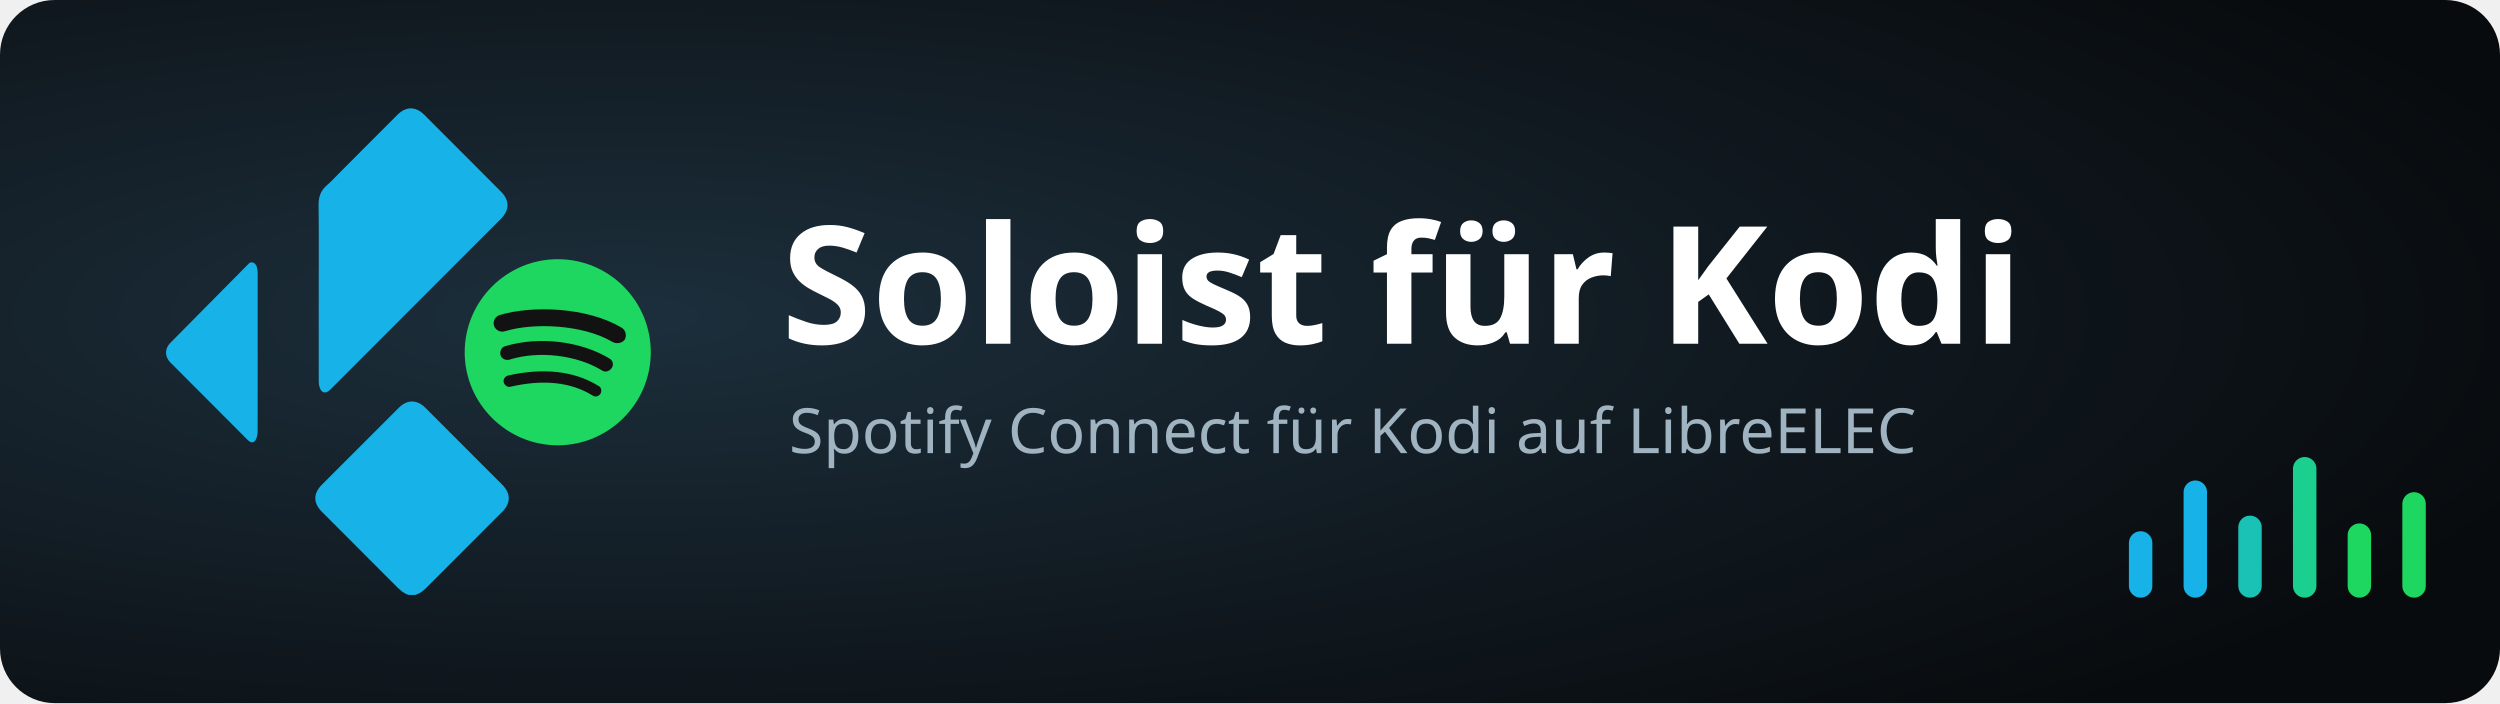
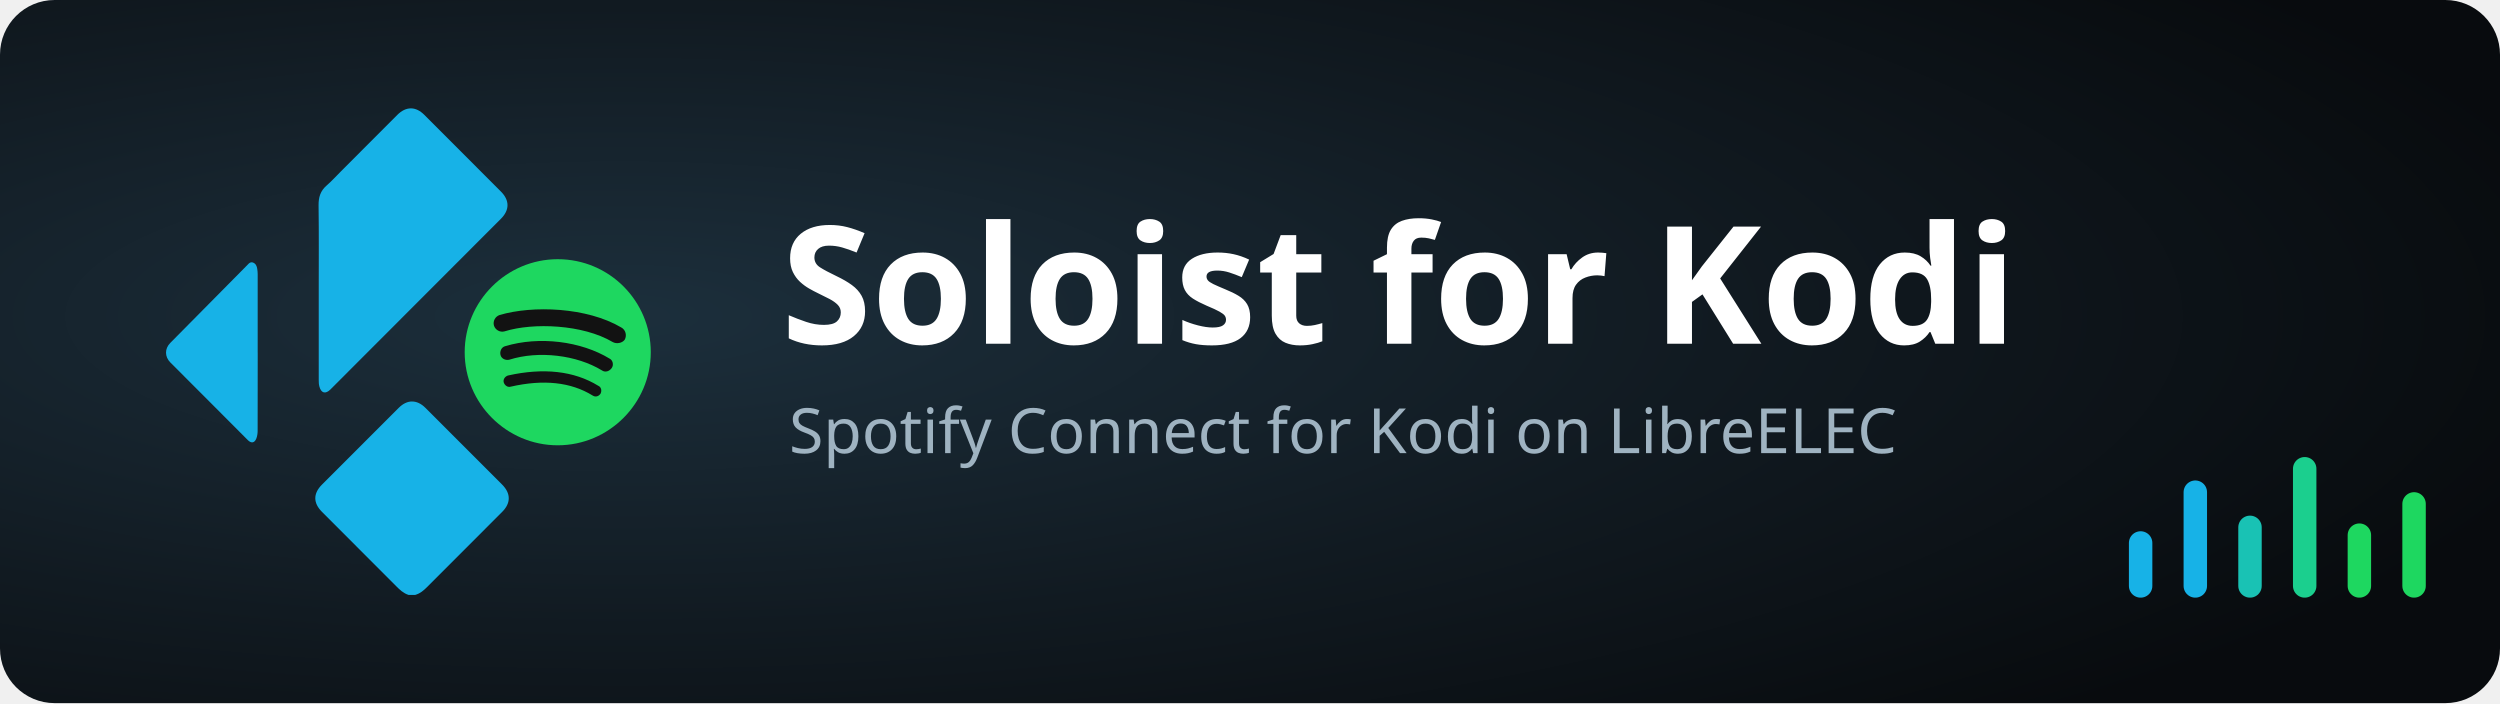
<svg xmlns="http://www.w3.org/2000/svg" width="1280" height="360" viewBox="0 0 1280 360">
  <defs>
    <radialGradient id="bg" cx="0.25" cy="0.45" r="0.8">
      <stop offset="0" stop-color="#1C2F3C" />
      <stop offset="0.55" stop-color="#111A21" />
      <stop offset="1" stop-color="#080B0E" />
    </radialGradient>
  </defs>
  <rect width="1280" height="360" rx="28" fill="url(#bg)" />
  <path transform="translate(85 55) scale(10.42)" fill="#17B2E7" d="M12.03.047c-.226 0-.452.107-.669.324-.922.922-1.842 1.845-2.763 2.768-.233.233-.455.48-.703.695-.31.267-.405.583-.399.988.02 1.399.008 2.799.008 4.198 0 1.453-.002 2.907 0 4.36 0 .11.002.223.03.327.087.337.303.393.546.15 1.31-1.31 2.618-2.622 3.928-3.933l4.449-4.453c.43-.431.43-.905 0-1.336L12.697.37c-.216-.217-.442-.324-.668-.324zM4.18 7.611c-.086.014-.145.094-.207.157L.209 11.572c-.28.284-.278.677.004.96l2.043 2.046c.59.59 1.177 1.182 1.767 1.772.169.168.33.139.416-.084.044-.114.062-.242.063-.364.004-1.283.004-2.567.004-3.851h-.002V8.184c0-.085-.01-.169-.022-.252-.019-.135-.072-.258-.207-.309a.186.186 0 0 0-.095-.012zM12.088 14.449c-.224 0-.447.106-.656.315L7.66 18.537c-.433.434-.433.899.002 1.334 1.215 1.216 2.43 2.43 3.643 3.649.18.18.361.354.611.433h.33c.244-.069.423-.226.598-.402 1.222-1.23 2.45-2.453 3.676-3.68.43-.43.427-.905-.004-1.338l-3.772-3.773c-.208-.208-.432-.311-.656-.31z" />
  <circle cx="285.52" cy="180.31" r="46.6" fill="#121212" />
  <path transform="translate(237.92 132.71) scale(3.97)" fill="#1ED760" d="M12 0C5.4 0 0 5.4 0 12s5.4 12 12 12 12-5.4 12-12S18.66 0 12 0zm5.521 17.34c-.24.359-.66.48-1.021.24-2.82-1.74-6.36-2.101-10.561-1.141-.418.122-.779-.179-.899-.539-.12-.421.18-.78.54-.9 4.56-1.021 8.52-.6 11.64 1.32.42.18.479.659.301 1.02zm1.44-3.3c-.301.42-.841.6-1.262.3-3.239-1.98-8.159-2.58-11.939-1.38-.479.12-1.02-.12-1.14-.6-.12-.48.12-1.021.6-1.141C9.6 9.9 15 10.561 18.72 12.84c.361.181.54.78.241 1.2zm.12-3.36C15.24 8.4 8.82 8.16 5.16 9.301c-.6.179-1.2-.181-1.38-.721-.18-.601.18-1.2.72-1.381 4.26-1.26 11.28-1.02 15.721 1.621.539.3.719 1.02.419 1.56-.299.421-1.02.599-1.559.3z" />
  <g font-family="Noto Sans, Helvetica, Arial, sans-serif">
-     <text x="400" y="176" font-size="84" font-weight="700" fill="#fff">Soloist für Kodi</text>
-     <text x="404" y="232" font-size="32" fill="#9FB3C1">Spotify Connect für Kodi auf LibreELEC</text>
+     <text x="400" y="176" font-size="84" font-weight="700" fill="#fff">Soloist for Kodi</text>
+     <text x="404" y="232" font-size="32" fill="#9FB3C1">Spotify Connect for Kodi on LibreELEC</text>
  </g>
  <g stroke-linecap="round" stroke-width="12">
    <path d="M1096 300v-22" stroke="#17B2E7" />
    <path d="M1124 300v-48" stroke="#17B2E7" />
    <path d="M1152 300v-30" stroke="#19C2B4" />
    <path d="M1180 300v-60" stroke="#1BCF8E" />
    <path d="M1208 300v-26" stroke="#1ED760" />
    <path d="M1236 300v-42" stroke="#1ED760" />
  </g>
</svg>
